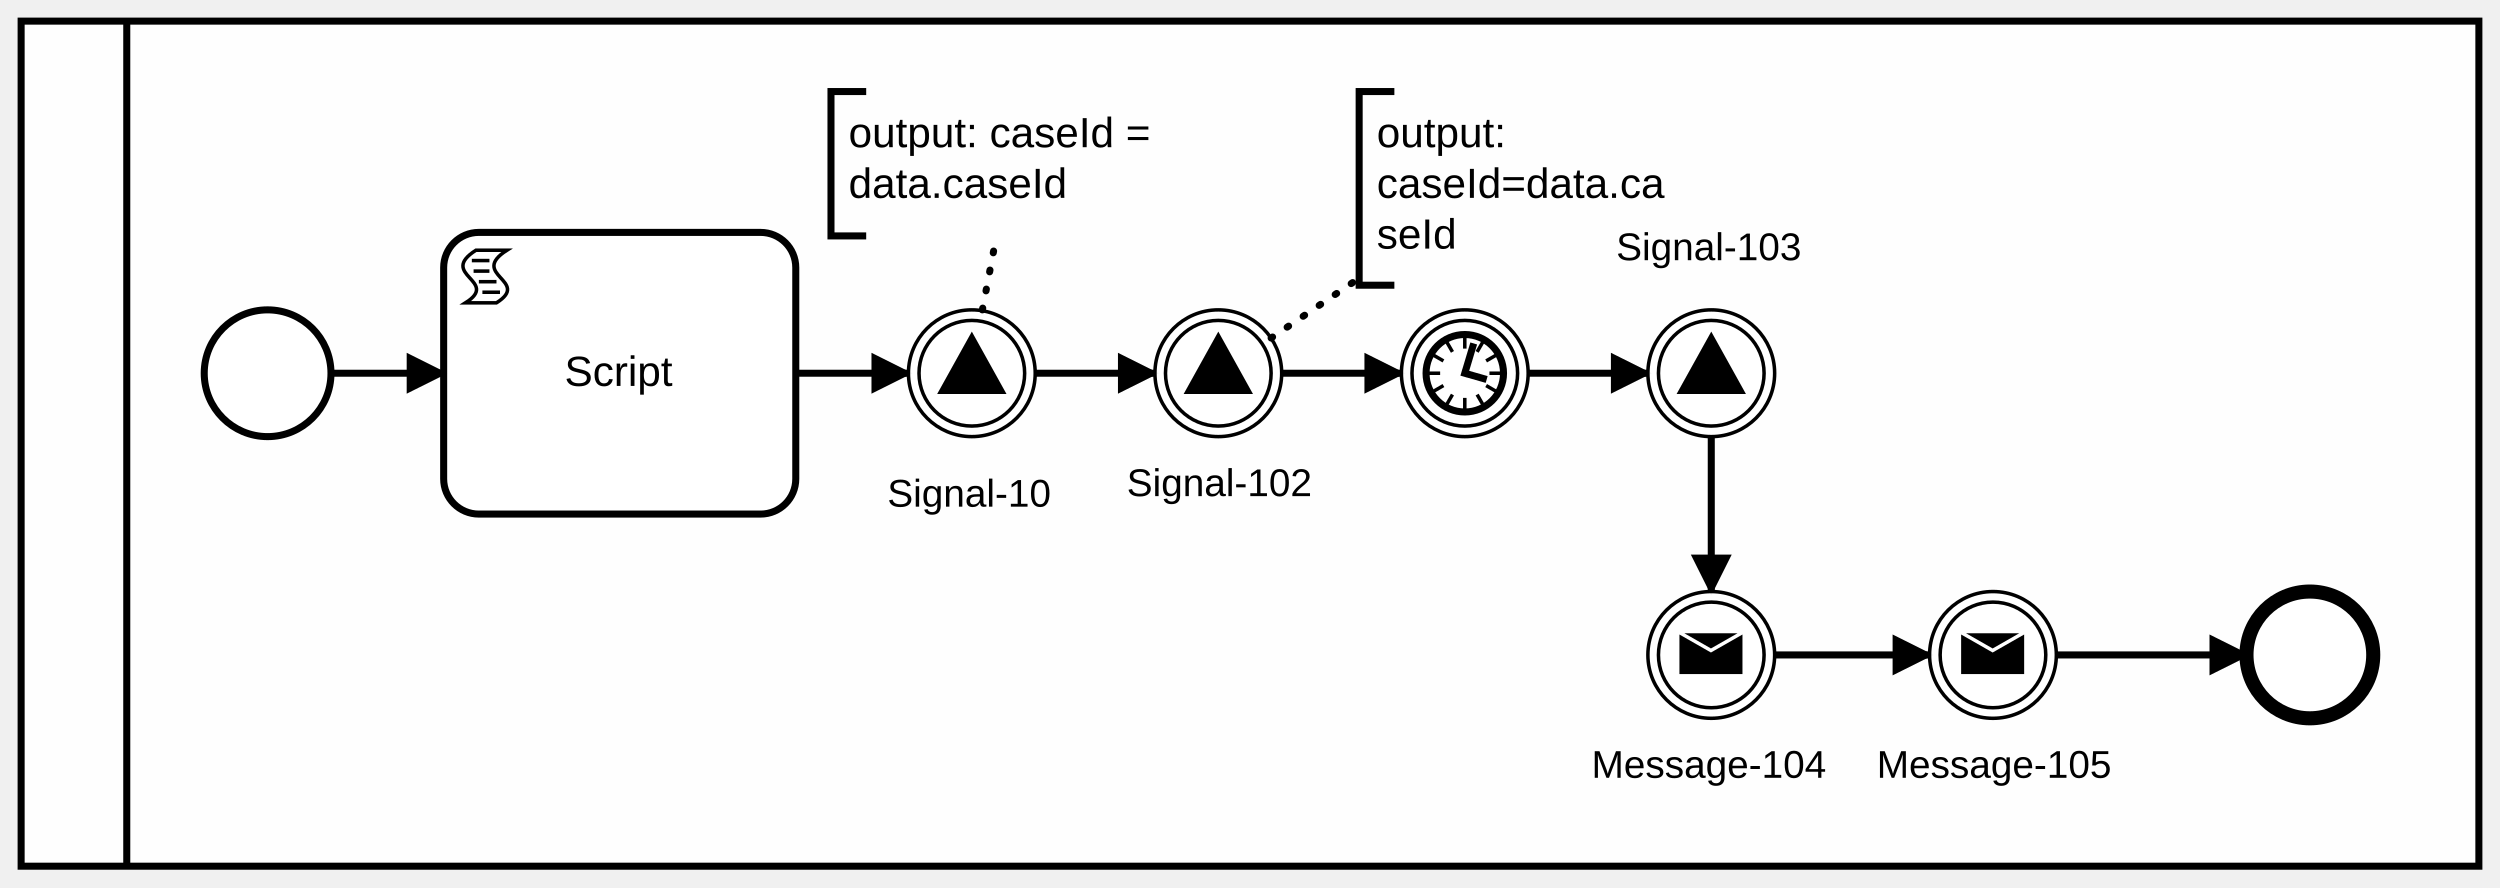
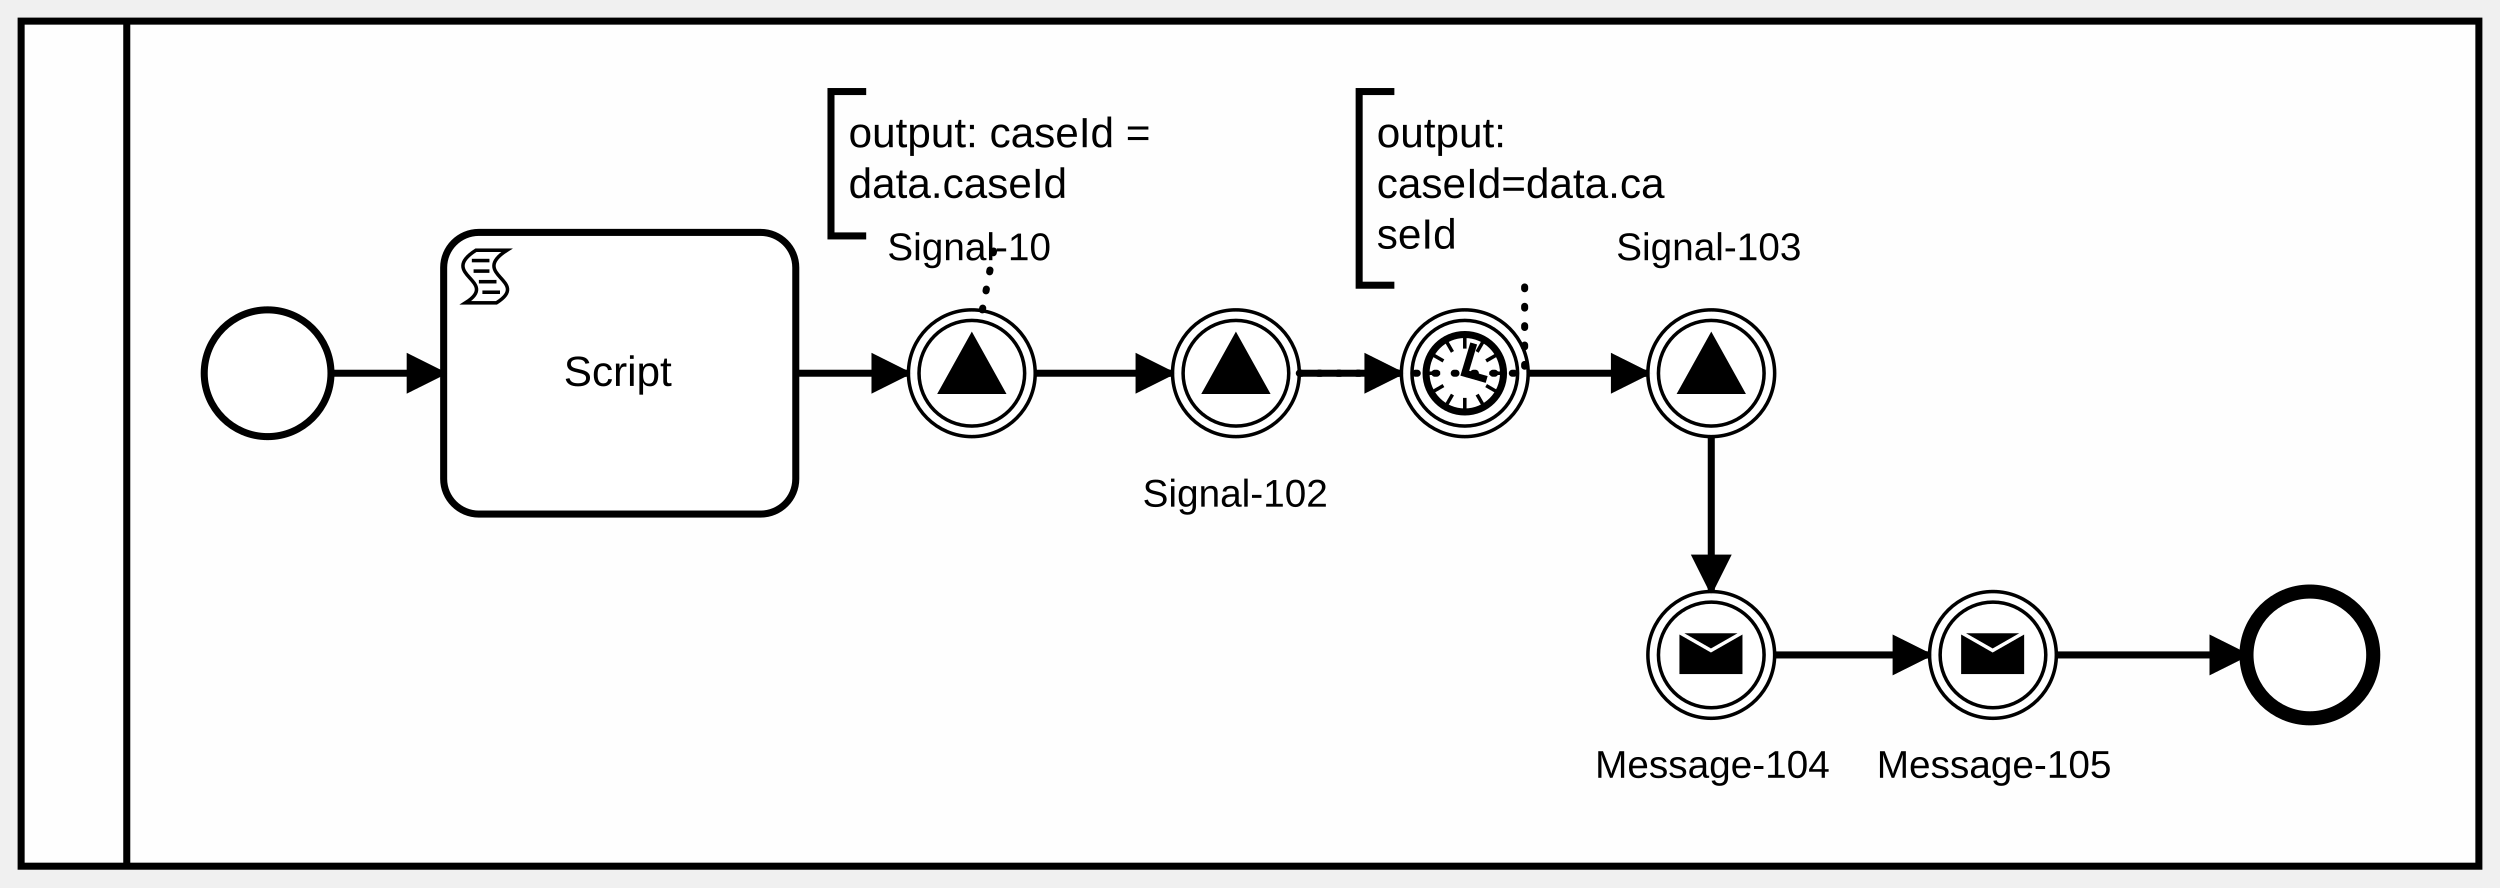
<svg xmlns="http://www.w3.org/2000/svg" width="710" height="252" viewBox="214 104 710 252" version="1.1">
  <defs>
-     <marker id="sequenceflow-end-white-black-03hdtog6150k8y7dfahhmaii4" viewBox="0 0 20 20" refX="11" refY="10" markerWidth="10" markerHeight="10" orient="auto">
+     <marker id="sequenceflow-end-white-black-5f7f7e71jofp0aj2dvl6ma1j2" viewBox="0 0 20 20" refX="11" refY="10" markerWidth="10" markerHeight="10" orient="auto">
      <path d="M 1 5 L 11 10 L 1 15 Z" style="fill: black; stroke-width: 1px; stroke-linecap: round; stroke-dasharray: 10000, 1; stroke: black;" />
    </marker>
  </defs>
  <g class="djs-group">
    <g class="djs-element djs-shape" data-element-id="Participant_11ag70j" transform="matrix(1 0 0 1 220 110)" style="display: block;">
      <g class="djs-visual">
        <rect x="0" y="0" width="698" height="240" rx="0" ry="0" style="stroke: black; stroke-width: 2px; fill: white; fill-opacity: 0.95;" />
        <polyline points="30,0 30,240 " style="fill: none; stroke: black; stroke-width: 2px;" />
        <text lineHeight="1.2" class="djs-label" transform="matrix(-1.83697e-16 -1 1 -1.83697e-16 0 240)" style="font-family: Arial, sans-serif; font-size: 12px; font-weight: normal; fill: black;">
          <tspan x="120" y="18.6" />
        </text>
      </g>
      <rect class="djs-hit djs-hit-click-stroke" x="0" y="0" width="698" height="240" style="fill: none; stroke-opacity: 0; stroke: white; stroke-width: 15px;" />
      <rect class="djs-hit djs-hit-all" x="0" y="0" width="30" height="240" style="fill: none; stroke-opacity: 0; stroke: white; stroke-width: 15px;" />
      <rect x="-6" y="-6" width="710" height="252" class="djs-outline" style="fill: none;" />
    </g>
    <g class="djs-children">
      <g class="djs-group">
+         <g class="djs-element djs-connection" data-element-id="Flow_09og6lr" style="display: block;">
+           <g class="djs-visual">
+             <path d="m  508,210L547,210 " style="fill: none; stroke-width: 2px; stroke: black; stroke-linejoin: round; marker-end: url('#sequenceflow-end-white-black-5f7f7e71jofp0aj2dvl6ma1j2');" />
+           </g>
+           <polyline points="508,210 547,210 " class="djs-hit djs-hit-stroke" style="fill: none; stroke-opacity: 0; stroke: white; stroke-width: 15px;" />
+           <rect x="502" y="204" width="51" height="12" class="djs-outline" style="fill: none;" />
+         </g>
+       </g>
+       <g class="djs-group">
+         <g class="djs-element djs-connection" data-element-id="Flow_1sbizfa" style="display: block;">
+           <g class="djs-visual">
+             <path d="m  798,290L852,290 " style="fill: none; stroke-width: 2px; stroke: black; stroke-linejoin: round; marker-end: url('#sequenceflow-end-white-black-5f7f7e71jofp0aj2dvl6ma1j2');" />
+           </g>
+           <polyline points="798,290 852,290 " class="djs-hit djs-hit-stroke" style="fill: none; stroke-opacity: 0; stroke: white; stroke-width: 15px;" />
+           <rect x="792" y="284" width="66" height="12" class="djs-outline" style="fill: none;" />
+         </g>
+       </g>
+       <g class="djs-group">
        <g class="djs-element djs-connection" data-element-id="Flow_1w9irs2" style="display: block;">
          <g class="djs-visual">
-             <path d="m  648,210L682,210 " style="fill: none; stroke-width: 2px; stroke: black; stroke-linejoin: round; marker-end: url('#sequenceflow-end-white-black-03hdtog6150k8y7dfahhmaii4');" />
+             <path d="m  648,210L682,210 " style="fill: none; stroke-width: 2px; stroke: black; stroke-linejoin: round; marker-end: url('#sequenceflow-end-white-black-5f7f7e71jofp0aj2dvl6ma1j2');" />
          </g>
          <polyline points="648,210 682,210 " class="djs-hit djs-hit-stroke" style="fill: none; stroke-opacity: 0; stroke: white; stroke-width: 15px;" />
          <rect x="642" y="204" width="46" height="12" class="djs-outline" style="fill: none;" />
        </g>
      </g>
      <g class="djs-group">
        <g class="djs-element djs-connection" data-element-id="Flow_12vwsi3" style="display: block;">
          <g class="djs-visual">
-             <path d="m  718,290L762,290 " style="fill: none; stroke-width: 2px; stroke: black; stroke-linejoin: round; marker-end: url('#sequenceflow-end-white-black-03hdtog6150k8y7dfahhmaii4');" />
+             <path d="m  718,290L762,290 " style="fill: none; stroke-width: 2px; stroke: black; stroke-linejoin: round; marker-end: url('#sequenceflow-end-white-black-5f7f7e71jofp0aj2dvl6ma1j2');" />
          </g>
          <polyline points="718,290 762,290 " class="djs-hit djs-hit-stroke" style="fill: none; stroke-opacity: 0; stroke: white; stroke-width: 15px;" />
          <rect x="712" y="284" width="56" height="12" class="djs-outline" style="fill: none;" />
        </g>
      </g>
      <g class="djs-group">
        <g class="djs-element djs-connection" data-element-id="Flow_18sqtjr" style="display: block;">
          <g class="djs-visual">
-             <path d="m  700,228L700,272 " style="fill: none; stroke-width: 2px; stroke: black; stroke-linejoin: round; marker-end: url('#sequenceflow-end-white-black-03hdtog6150k8y7dfahhmaii4');" />
+             <path d="m  700,228L700,272 " style="fill: none; stroke-width: 2px; stroke: black; stroke-linejoin: round; marker-end: url('#sequenceflow-end-white-black-5f7f7e71jofp0aj2dvl6ma1j2');" />
          </g>
          <polyline points="700,228 700,272 " class="djs-hit djs-hit-stroke" style="fill: none; stroke-opacity: 0; stroke: white; stroke-width: 15px;" />
          <rect x="694" y="222" width="12" height="56" class="djs-outline" style="fill: none;" />
        </g>
      </g>
      <g class="djs-group">
        <g class="djs-element djs-connection" data-element-id="Flow_0uncxrt" style="display: block;">
          <g class="djs-visual">
-             <path d="m  578,210L612,210 " style="fill: none; stroke-width: 2px; stroke: black; stroke-linejoin: round; marker-end: url('#sequenceflow-end-white-black-03hdtog6150k8y7dfahhmaii4');" />
-           </g>
-           <polyline points="578,210 612,210 " class="djs-hit djs-hit-stroke" style="fill: none; stroke-opacity: 0; stroke: white; stroke-width: 15px;" />
-           <rect x="572" y="204" width="46" height="12" class="djs-outline" style="fill: none;" />
-         </g>
-       </g>
-       <g class="djs-group">
-         <g class="djs-element djs-connection" data-element-id="Flow_10ogv2p" style="display: block;">
-           <g class="djs-visual">
-             <path d="m  508,210L542,210 " style="fill: none; stroke-width: 2px; stroke: black; stroke-linejoin: round; marker-end: url('#sequenceflow-end-white-black-03hdtog6150k8y7dfahhmaii4');" />
-           </g>
-           <polyline points="508,210 542,210 " class="djs-hit djs-hit-stroke" style="fill: none; stroke-opacity: 0; stroke: white; stroke-width: 15px;" />
-           <rect x="502" y="204" width="46" height="12" class="djs-outline" style="fill: none;" />
+             <path d="m  583,210L612,210 " style="fill: none; stroke-width: 2px; stroke: black; stroke-linejoin: round; marker-end: url('#sequenceflow-end-white-black-5f7f7e71jofp0aj2dvl6ma1j2');" />
+           </g>
+           <polyline points="583,210 612,210 " class="djs-hit djs-hit-stroke" style="fill: none; stroke-opacity: 0; stroke: white; stroke-width: 15px;" />
+           <rect x="577" y="204" width="41" height="12" class="djs-outline" style="fill: none;" />
        </g>
      </g>
      <g class="djs-group">
        <g class="djs-element djs-connection" data-element-id="Flow_0cdf82b" style="display: block;">
          <g class="djs-visual">
-             <path d="m  308,210L340,210 " style="fill: none; stroke-width: 2px; stroke: black; stroke-linejoin: round; marker-end: url('#sequenceflow-end-white-black-03hdtog6150k8y7dfahhmaii4');" />
+             <path d="m  308,210L340,210 " style="fill: none; stroke-width: 2px; stroke: black; stroke-linejoin: round; marker-end: url('#sequenceflow-end-white-black-5f7f7e71jofp0aj2dvl6ma1j2');" />
          </g>
          <polyline points="308,210 340,210 " class="djs-hit djs-hit-stroke" style="fill: none; stroke-opacity: 0; stroke: white; stroke-width: 15px;" />
          <rect x="302" y="204" width="44" height="12" class="djs-outline" style="fill: none;" />
        </g>
      </g>
      <g class="djs-group">
        <g class="djs-element djs-connection" data-element-id="Flow_1plxf7i" style="display: block;">
          <g class="djs-visual">
-             <path d="m  440,210L472,210 " style="fill: none; stroke-width: 2px; stroke: black; stroke-linejoin: round; marker-end: url('#sequenceflow-end-white-black-03hdtog6150k8y7dfahhmaii4');" />
+             <path d="m  440,210L472,210 " style="fill: none; stroke-width: 2px; stroke: black; stroke-linejoin: round; marker-end: url('#sequenceflow-end-white-black-5f7f7e71jofp0aj2dvl6ma1j2');" />
          </g>
          <polyline points="440,210 472,210 " class="djs-hit djs-hit-stroke" style="fill: none; stroke-opacity: 0; stroke: white; stroke-width: 15px;" />
          <rect x="434" y="204" width="44" height="12" class="djs-outline" style="fill: none;" />
        </g>
      </g>
      <g class="djs-group">
-         <g class="djs-element djs-connection" data-element-id="Flow_1sbizfa" style="display: block;">
-           <g class="djs-visual">
-             <path d="m  798,290L852,290 " style="fill: none; stroke-width: 2px; stroke: black; stroke-linejoin: round; marker-end: url('#sequenceflow-end-white-black-03hdtog6150k8y7dfahhmaii4');" />
-           </g>
-           <polyline points="798,290 852,290 " class="djs-hit djs-hit-stroke" style="fill: none; stroke-opacity: 0; stroke: white; stroke-width: 15px;" />
-           <rect x="792" y="284" width="66" height="12" class="djs-outline" style="fill: none;" />
-         </g>
-       </g>
-       <g class="djs-group">
        <g class="djs-element djs-shape" data-element-id="Activity_0e7kv35" transform="matrix(1 0 0 1 340 170)" style="display: block;">
          <g class="djs-visual">
            <rect x="0" y="0" width="100" height="80" rx="10" ry="10" style="stroke: black; stroke-width: 2px; fill: white; fill-opacity: 0.95;" />
            <text lineHeight="1.2" class="djs-label" style="font-family: Arial, sans-serif; font-size: 12px; font-weight: normal; fill: black;">
-               <tspan x="34.33" y="43.6">Script</tspan>
+               <tspan x="34.108" y="43.6">Script</tspan>
            </text>
            <path d="m 15,20 c 9.967,-6.273 -8.001,-7.919 2.969,-14.938 l -8.803,0 c -10.97,7.019 6.998,8.665 -2.969,14.938 z m -7,-12 l 5,0 m -4.5,3 l 4.5,0 m -3,3 l 5,0m -4,3 l 5,0" style="fill: none; stroke-width: 1px; stroke: black;" />
          </g>
          <rect class="djs-hit djs-hit-all" x="0" y="0" width="100" height="80" style="fill: none; stroke-opacity: 0; stroke: white; stroke-width: 15px;" />
          <rect x="-6" y="-6" width="112" height="92" class="djs-outline" style="fill: none;" />
        </g>
      </g>
      <g class="djs-group">
        <g class="djs-element djs-shape" data-element-id="StartEvent_1" transform="matrix(1 0 0 1 272 192)" style="display: block;">
          <g class="djs-visual">
            <circle cx="18" cy="18" r="18" style="stroke: black; stroke-width: 2px; fill: white; fill-opacity: 0.95;" />
          </g>
          <rect class="djs-hit djs-hit-all" x="0" y="0" width="36" height="36" style="fill: none; stroke-opacity: 0; stroke: white; stroke-width: 15px;" />
          <rect x="-6" y="-6" width="48" height="48" class="djs-outline" style="fill: none;" />
        </g>
      </g>
      <g class="djs-group">
        <g class="djs-element djs-shape" data-element-id="Event_07suegq" transform="matrix(1 0 0 1 682 192)" style="display: block;">
          <g class="djs-visual">
            <circle cx="18" cy="18" r="18" style="stroke: black; stroke-width: 1px; fill: white; fill-opacity: 0.95;" />
            <circle cx="18" cy="18" r="15" style="stroke: black; stroke-width: 1px; fill: none;" />
            <path d="M 18,7.2 l 9,16.2 l -18,0 Z" style="fill: black; stroke-width: 1px; stroke: black;" />
          </g>
          <rect class="djs-hit djs-hit-all" x="0" y="0" width="36" height="36" style="fill: none; stroke-opacity: 0; stroke: white; stroke-width: 15px;" />
          <rect x="-6" y="-6" width="48" height="48" class="djs-outline" style="fill: none;" />
        </g>
      </g>
      <g class="djs-group">
        <g class="djs-element djs-shape" data-element-id="Event_07suegq_label" transform="matrix(1 0 0 1 673 168)" style="display: block;">
          <g class="djs-visual">
            <text lineHeight="1.2" class="djs-label" style="font-family: Arial, sans-serif; font-size: 11px; font-weight: normal; fill: black;">
              <tspan x="0" y="9.9">Signal-103</tspan>
            </text>
          </g>
          <rect class="djs-hit djs-hit-all" x="0" y="0" width="53" height="14" style="fill: none; stroke-opacity: 0; stroke: white; stroke-width: 15px;" />
          <rect x="-6" y="-6" width="65" height="26" class="djs-outline" style="fill: none;" />
        </g>
      </g>
      <g class="djs-group">
        <g class="djs-element djs-shape" data-element-id="Event_14e4p87" transform="matrix(1 0 0 1 682 272)" style="display: block;">
          <g class="djs-visual">
            <circle cx="18" cy="18" r="18" style="stroke: black; stroke-width: 1px; fill: white; fill-opacity: 0.95;" />
            <circle cx="18" cy="18" r="15" style="stroke: black; stroke-width: 1px; fill: none;" />
            <path d="m 8.46,11.34 l 0,12.6 l 18.9,0 l 0,-12.6 z l 9.45,5.4 l 9.45,-5.4" style="fill: black; stroke-width: 1px; stroke: white;" />
          </g>
          <rect class="djs-hit djs-hit-all" x="0" y="0" width="36" height="36" style="fill: none; stroke-opacity: 0; stroke: white; stroke-width: 15px;" />
          <rect x="-6" y="-6" width="48" height="48" class="djs-outline" style="fill: none;" />
        </g>
      </g>
      <g class="djs-group">
-         <g class="djs-element djs-shape" data-element-id="Event_14e4p87_label" transform="matrix(1 0 0 1 666 315)" style="display: block;">
+         <g class="djs-element djs-shape" data-element-id="Event_14e4p87_label" transform="matrix(1 0 0 1 667 315)" style="display: block;">
          <g class="djs-visual">
            <text lineHeight="1.2" class="djs-label" style="font-family: Arial, sans-serif; font-size: 11px; font-weight: normal; fill: black;">
              <tspan x="0" y="9.9">Message-104</tspan>
            </text>
          </g>
-           <rect class="djs-hit djs-hit-all" x="0" y="0" width="68" height="14" style="fill: none; stroke-opacity: 0; stroke: white; stroke-width: 15px;" />
-           <rect x="-6" y="-6" width="80" height="26" class="djs-outline" style="fill: none;" />
+           <rect class="djs-hit djs-hit-all" x="0" y="0" width="67" height="14" style="fill: none; stroke-opacity: 0; stroke: white; stroke-width: 15px;" />
+           <rect x="-6" y="-6" width="79" height="26" class="djs-outline" style="fill: none;" />
        </g>
      </g>
      <g class="djs-group">
        <g class="djs-element djs-shape" data-element-id="Event_190dv7t" transform="matrix(1 0 0 1 472 192)" style="display: block;">
          <g class="djs-visual">
            <circle cx="18" cy="18" r="18" style="stroke: black; stroke-width: 1px; fill: white; fill-opacity: 0.95;" />
            <circle cx="18" cy="18" r="15" style="stroke: black; stroke-width: 1px; fill: none;" />
            <path d="M 18,7.2 l 9,16.2 l -18,0 Z" style="fill: black; stroke-width: 1px; stroke: black;" />
          </g>
          <rect class="djs-hit djs-hit-all" x="0" y="0" width="36" height="36" style="fill: none; stroke-opacity: 0; stroke: white; stroke-width: 15px;" />
          <rect x="-6" y="-6" width="48" height="48" class="djs-outline" style="fill: none;" />
        </g>
      </g>
      <g class="djs-group">
-         <g class="djs-element djs-shape" data-element-id="Event_190dv7t_label" transform="matrix(1 0 0 1 466 238)" style="display: block;">
+         <g class="djs-element djs-shape" data-element-id="Event_190dv7t_label" transform="matrix(1 0 0 1 466 168)" style="display: block;">
          <g class="djs-visual">
            <text lineHeight="1.2" class="djs-label" style="font-family: Arial, sans-serif; font-size: 11px; font-weight: normal; fill: black;">
              <tspan x="0" y="9.9">Signal-10</tspan>
            </text>
          </g>
          <rect class="djs-hit djs-hit-all" x="0" y="0" width="47" height="14" style="fill: none; stroke-opacity: 0; stroke: white; stroke-width: 15px;" />
          <rect x="-6" y="-6" width="59" height="26" class="djs-outline" style="fill: none;" />
-         </g>
-       </g>
-       <g class="djs-group">
-         <g class="djs-element djs-shape" data-element-id="Event_097goil" transform="matrix(1 0 0 1 542 192)" style="display: block;">
-           <g class="djs-visual">
-             <circle cx="18" cy="18" r="18" style="stroke: black; stroke-width: 1px; fill: white; fill-opacity: 0.95;" />
-             <circle cx="18" cy="18" r="15" style="stroke: black; stroke-width: 1px; fill: none;" />
-             <path d="M 18,7.2 l 9,16.2 l -18,0 Z" style="fill: black; stroke-width: 1px; stroke: black;" />
-           </g>
-           <rect class="djs-hit djs-hit-all" x="0" y="0" width="36" height="36" style="fill: none; stroke-opacity: 0; stroke: white; stroke-width: 15px;" />
-           <rect x="-6" y="-6" width="48" height="48" class="djs-outline" style="fill: none;" />
-         </g>
-       </g>
-       <g class="djs-group">
-         <g class="djs-element djs-shape" data-element-id="Event_097goil_label" transform="matrix(1 0 0 1 534 235)" style="display: block;">
-           <g class="djs-visual">
-             <text lineHeight="1.2" class="djs-label" style="font-family: Arial, sans-serif; font-size: 11px; font-weight: normal; fill: black;">
-               <tspan x="0" y="9.9">Signal-102</tspan>
-             </text>
-           </g>
-           <rect class="djs-hit djs-hit-all" x="0" y="0" width="53" height="14" style="fill: none; stroke-opacity: 0; stroke: white; stroke-width: 15px;" />
-           <rect x="-6" y="-6" width="65" height="26" class="djs-outline" style="fill: none;" />
        </g>
      </g>
      <g class="djs-group">
        <g class="djs-element djs-shape" data-element-id="Event_1cb4pzi" transform="matrix(1 0 0 1 612 192)" style="display: block;">
          <g class="djs-visual">
            <circle cx="18" cy="18" r="18" style="stroke: black; stroke-width: 1px; fill: white; fill-opacity: 0.95;" />
            <circle cx="18" cy="18" r="15" style="stroke: black; stroke-width: 1px; fill: none;" />
            <circle cx="18" cy="18" r="11" style="stroke: black; stroke-width: 2px; fill: white;" />
            <path d="M 18,18 l 2.25,-7.5 m -2.25,7.5 l 5.25,1.5 " style="fill: none; stroke-width: 2px; stroke: black; stroke-linecap: square;" />
            <path d="M 18,18 m 0,7.5 l -0,2.25 " transform="rotate(0,18,18)" style="fill: none; stroke-width: 1px; stroke: black; stroke-linecap: square;" />
            <path d="M 18,18 m 0,7.5 l -0,2.25 " transform="rotate(30,18,18)" style="fill: none; stroke-width: 1px; stroke: black; stroke-linecap: square;" />
            <path d="M 18,18 m 0,7.5 l -0,2.25 " transform="rotate(60,18,18)" style="fill: none; stroke-width: 1px; stroke: black; stroke-linecap: square;" />
            <path d="M 18,18 m 0,7.5 l -0,2.25 " transform="rotate(90,18,18)" style="fill: none; stroke-width: 1px; stroke: black; stroke-linecap: square;" />
            <path d="M 18,18 m 0,7.5 l -0,2.25 " transform="rotate(120,18,18)" style="fill: none; stroke-width: 1px; stroke: black; stroke-linecap: square;" />
            <path d="M 18,18 m 0,7.5 l -0,2.25 " transform="rotate(150,18,18)" style="fill: none; stroke-width: 1px; stroke: black; stroke-linecap: square;" />
            <path d="M 18,18 m 0,7.5 l -0,2.25 " transform="rotate(180,18,18)" style="fill: none; stroke-width: 1px; stroke: black; stroke-linecap: square;" />
            <path d="M 18,18 m 0,7.5 l -0,2.25 " transform="rotate(210,18,18)" style="fill: none; stroke-width: 1px; stroke: black; stroke-linecap: square;" />
            <path d="M 18,18 m 0,7.5 l -0,2.25 " transform="rotate(240,18,18)" style="fill: none; stroke-width: 1px; stroke: black; stroke-linecap: square;" />
            <path d="M 18,18 m 0,7.5 l -0,2.25 " transform="rotate(270,18,18)" style="fill: none; stroke-width: 1px; stroke: black; stroke-linecap: square;" />
            <path d="M 18,18 m 0,7.5 l -0,2.25 " transform="rotate(300,18,18)" style="fill: none; stroke-width: 1px; stroke: black; stroke-linecap: square;" />
            <path d="M 18,18 m 0,7.5 l -0,2.25 " transform="rotate(330,18,18)" style="fill: none; stroke-width: 1px; stroke: black; stroke-linecap: square;" />
          </g>
          <rect class="djs-hit djs-hit-all" x="0" y="0" width="36" height="36" style="fill: none; stroke-opacity: 0; stroke: white; stroke-width: 15px;" />
          <rect x="-6" y="-6" width="48" height="48" class="djs-outline" style="fill: none;" />
        </g>
      </g>
      <g class="djs-group">
+         <g class="djs-element djs-shape" data-element-id="Event_1caeuws" transform="matrix(1 0 0 1 852 272)" style="display: block;">
+           <g class="djs-visual">
+             <circle cx="18" cy="18" r="18" style="stroke: black; stroke-width: 4px; fill: white; fill-opacity: 0.95;" />
+           </g>
+           <rect class="djs-hit djs-hit-all" x="0" y="0" width="36" height="36" style="fill: none; stroke-opacity: 0; stroke: white; stroke-width: 15px;" />
+           <rect x="-6" y="-6" width="48" height="48" class="djs-outline" style="fill: none;" />
+         </g>
+       </g>
+       <g class="djs-group">
+         <g class="djs-element djs-shape" data-element-id="Event_029t7ee" transform="matrix(1 0 0 1 762 272)" style="display: block;">
+           <g class="djs-visual">
+             <circle cx="18" cy="18" r="18" style="stroke: black; stroke-width: 1px; fill: white; fill-opacity: 0.95;" />
+             <circle cx="18" cy="18" r="15" style="stroke: black; stroke-width: 1px; fill: none;" />
+             <path d="m 8.46,11.34 l 0,12.6 l 18.9,0 l 0,-12.6 z l 9.45,5.4 l 9.45,-5.4" style="fill: black; stroke-width: 1px; stroke: white;" />
+           </g>
+           <rect class="djs-hit djs-hit-all" x="0" y="0" width="36" height="36" style="fill: none; stroke-opacity: 0; stroke: white; stroke-width: 15px;" />
+           <rect x="-6" y="-6" width="48" height="48" class="djs-outline" style="fill: none;" />
+         </g>
+       </g>
+       <g class="djs-group">
+         <g class="djs-element djs-shape" data-element-id="Event_029t7ee_label" transform="matrix(1 0 0 1 747 315)" style="display: block;">
+           <g class="djs-visual">
+             <text lineHeight="1.2" class="djs-label" style="font-family: Arial, sans-serif; font-size: 11px; font-weight: normal; fill: black;">
+               <tspan x="0" y="9.9">Message-105</tspan>
+             </text>
+           </g>
+           <rect class="djs-hit djs-hit-all" x="0" y="0" width="67" height="14" style="fill: none; stroke-opacity: 0; stroke: white; stroke-width: 15px;" />
+           <rect x="-6" y="-6" width="79" height="26" class="djs-outline" style="fill: none;" />
+         </g>
+       </g>
+       <g class="djs-group">
        <g class="djs-element djs-shape" data-element-id="TextAnnotation_1bro64x" transform="matrix(1 0 0 1 450 130)" style="display: block;">
          <g class="djs-visual">
            <rect x="0" y="0" width="100" height="41" rx="0" ry="0" style="stroke: none; stroke-width: 2px; fill: none;" />
            <path d="m 0, 0 m 10,0 l -10,0 l 0,41 l 10,0" style="fill: none; stroke-width: 2px; stroke: black;" />
            <text lineHeight="1.2" class="djs-label" style="font-family: Arial, sans-serif; font-size: 12px; font-weight: normal; fill: black;">
              <tspan x="5" y="15.8">output: caseId =</tspan>
              <tspan x="5" y="30.2">data.caseId</tspan>
            </text>
          </g>
          <rect class="djs-hit djs-hit-all" x="0" y="0" width="100" height="41" style="fill: none; stroke-opacity: 0; stroke: white; stroke-width: 15px;" />
          <rect x="-6" y="-6" width="112" height="53" class="djs-outline" style="fill: none;" />
        </g>
      </g>
      <g class="djs-group">
        <g class="djs-element djs-shape" data-element-id="TextAnnotation_09wpd67" transform="matrix(1 0 0 1 600 130)" style="display: block;">
          <g class="djs-visual">
            <rect x="0" y="0" width="100" height="55" rx="0" ry="0" style="stroke: none; stroke-width: 2px; fill: none;" />
            <path d="m 0, 0 m 10,0 l -10,0 l 0,55 l 10,0" style="fill: none; stroke-width: 2px; stroke: black;" />
            <text lineHeight="1.2" class="djs-label" style="font-family: Arial, sans-serif; font-size: 12px; font-weight: normal; fill: black;">
              <tspan x="5" y="15.8">output: </tspan>
              <tspan x="5" y="30.2">caseId=data.ca</tspan>
              <tspan x="5" y="44.6">seId</tspan>
            </text>
          </g>
          <rect class="djs-hit djs-hit-all" x="0" y="0" width="100" height="55" style="fill: none; stroke-opacity: 0; stroke: white; stroke-width: 15px;" />
          <rect x="-6" y="-6" width="112" height="67" class="djs-outline" style="fill: none;" />
        </g>
      </g>
      <g class="djs-group">
-         <g class="djs-element djs-shape" data-element-id="Event_1caeuws" transform="matrix(1 0 0 1 852 272)" style="display: block;">
-           <g class="djs-visual">
-             <circle cx="18" cy="18" r="18" style="stroke: black; stroke-width: 4px; fill: white; fill-opacity: 0.95;" />
-           </g>
-           <rect class="djs-hit djs-hit-all" x="0" y="0" width="36" height="36" style="fill: none; stroke-opacity: 0; stroke: white; stroke-width: 15px;" />
-           <rect x="-6" y="-6" width="48" height="48" class="djs-outline" style="fill: none;" />
-         </g>
-       </g>
-       <g class="djs-group">
-         <g class="djs-element djs-shape selected" data-element-id="Event_029t7ee" transform="matrix(1 0 0 1 762 272)" style="display: block;">
-           <g class="djs-visual">
-             <circle cx="18" cy="18" r="18" style="stroke: black; stroke-width: 1px; fill: white; fill-opacity: 0.95;" />
-             <circle cx="18" cy="18" r="15" style="stroke: black; stroke-width: 1px; fill: none;" />
-             <path d="m 8.46,11.34 l 0,12.6 l 18.9,0 l 0,-12.6 z l 9.45,5.4 l 9.45,-5.4" style="fill: black; stroke-width: 1px; stroke: white;" />
+         <g class="djs-element djs-shape" data-element-id="Event_097goil" transform="matrix(1 0 0 1 547 192)" style="display: block;">
+           <g class="djs-visual">
+             <circle cx="18" cy="18" r="18" style="stroke: black; stroke-width: 1px; fill: white; fill-opacity: 0.95;" />
+             <circle cx="18" cy="18" r="15" style="stroke: black; stroke-width: 1px; fill: none;" />
+             <path d="M 18,7.2 l 9,16.2 l -18,0 Z" style="fill: black; stroke-width: 1px; stroke: black;" />
          </g>
          <rect class="djs-hit djs-hit-all" x="0" y="0" width="36" height="36" style="fill: none; stroke-opacity: 0; stroke: white; stroke-width: 15px;" />
          <rect x="-6" y="-6" width="48" height="48" class="djs-outline" style="fill: none;" />
        </g>
      </g>
      <g class="djs-group">
        <g class="djs-element djs-connection" data-element-id="Association_1qp2dje" style="display: block;">
          <g class="djs-visual">
            <polyline points="493,192 497,171 " style="fill: none; stroke: black; stroke-width: 2px; stroke-dasharray: 0.5, 5; stroke-linecap: round; stroke-linejoin: round;" />
          </g>
          <polyline points="493,192 497,171 " class="djs-hit djs-hit-stroke" style="fill: none; stroke-opacity: 0; stroke: white; stroke-width: 15px;" />
          <rect x="487" y="165" width="16" height="33" class="djs-outline" style="fill: none;" />
        </g>
      </g>
      <g class="djs-group">
        <g class="djs-element djs-connection" data-element-id="Association_140k4j3" style="display: block;">
          <g class="djs-visual">
-             <polyline points="575,200 600,183 " style="fill: none; stroke: black; stroke-width: 2px; stroke-dasharray: 0.5, 5; stroke-linecap: round; stroke-linejoin: round;" />
-           </g>
-           <polyline points="575,200 600,183 " class="djs-hit djs-hit-stroke" style="fill: none; stroke-opacity: 0; stroke: white; stroke-width: 15px;" />
-           <rect x="569" y="177" width="37" height="29" class="djs-outline" style="fill: none;" />
+             <polyline points="583,210 647,210 647,185 " style="fill: none; stroke: black; stroke-width: 2px; stroke-dasharray: 0.5, 5; stroke-linecap: round; stroke-linejoin: round;" />
+           </g>
+           <polyline points="583,210 647,210 647,185 " class="djs-hit djs-hit-stroke" style="fill: none; stroke-opacity: 0; stroke: white; stroke-width: 15px;" />
+           <rect x="577" y="179" width="76" height="37" class="djs-outline" style="fill: none;" />
        </g>
      </g>
    </g>
  </g>
  <g class="djs-group">
-     <g class="djs-element djs-shape" data-element-id="Event_029t7ee_label" transform="matrix(1 0 0 1 747 315)" style="display: block;">
+     <g class="djs-element djs-shape" data-element-id="Event_097goil_label" transform="matrix(1 0 0 1 538.5 238)" style="display: block;">
      <g class="djs-visual">
        <text lineHeight="1.2" class="djs-label" style="font-family: Arial, sans-serif; font-size: 11px; font-weight: normal; fill: black;">
-           <tspan x="0" y="9.9">Message-105</tspan>
+           <tspan x="0" y="9.9">Signal-102</tspan>
        </text>
      </g>
-       <rect class="djs-hit djs-hit-all" x="0" y="0" width="67" height="14" style="fill: none; stroke-opacity: 0; stroke: white; stroke-width: 15px;" />
-       <rect x="-6" y="-6" width="79" height="26" class="djs-outline" style="fill: none;" />
+       <rect class="djs-hit djs-hit-all" x="0" y="0" width="53" height="14" style="fill: none; stroke-opacity: 0; stroke: white; stroke-width: 15px;" />
+       <rect x="-6" y="-6" width="65" height="26" class="djs-outline" style="fill: none;" />
    </g>
  </g>
</svg>
